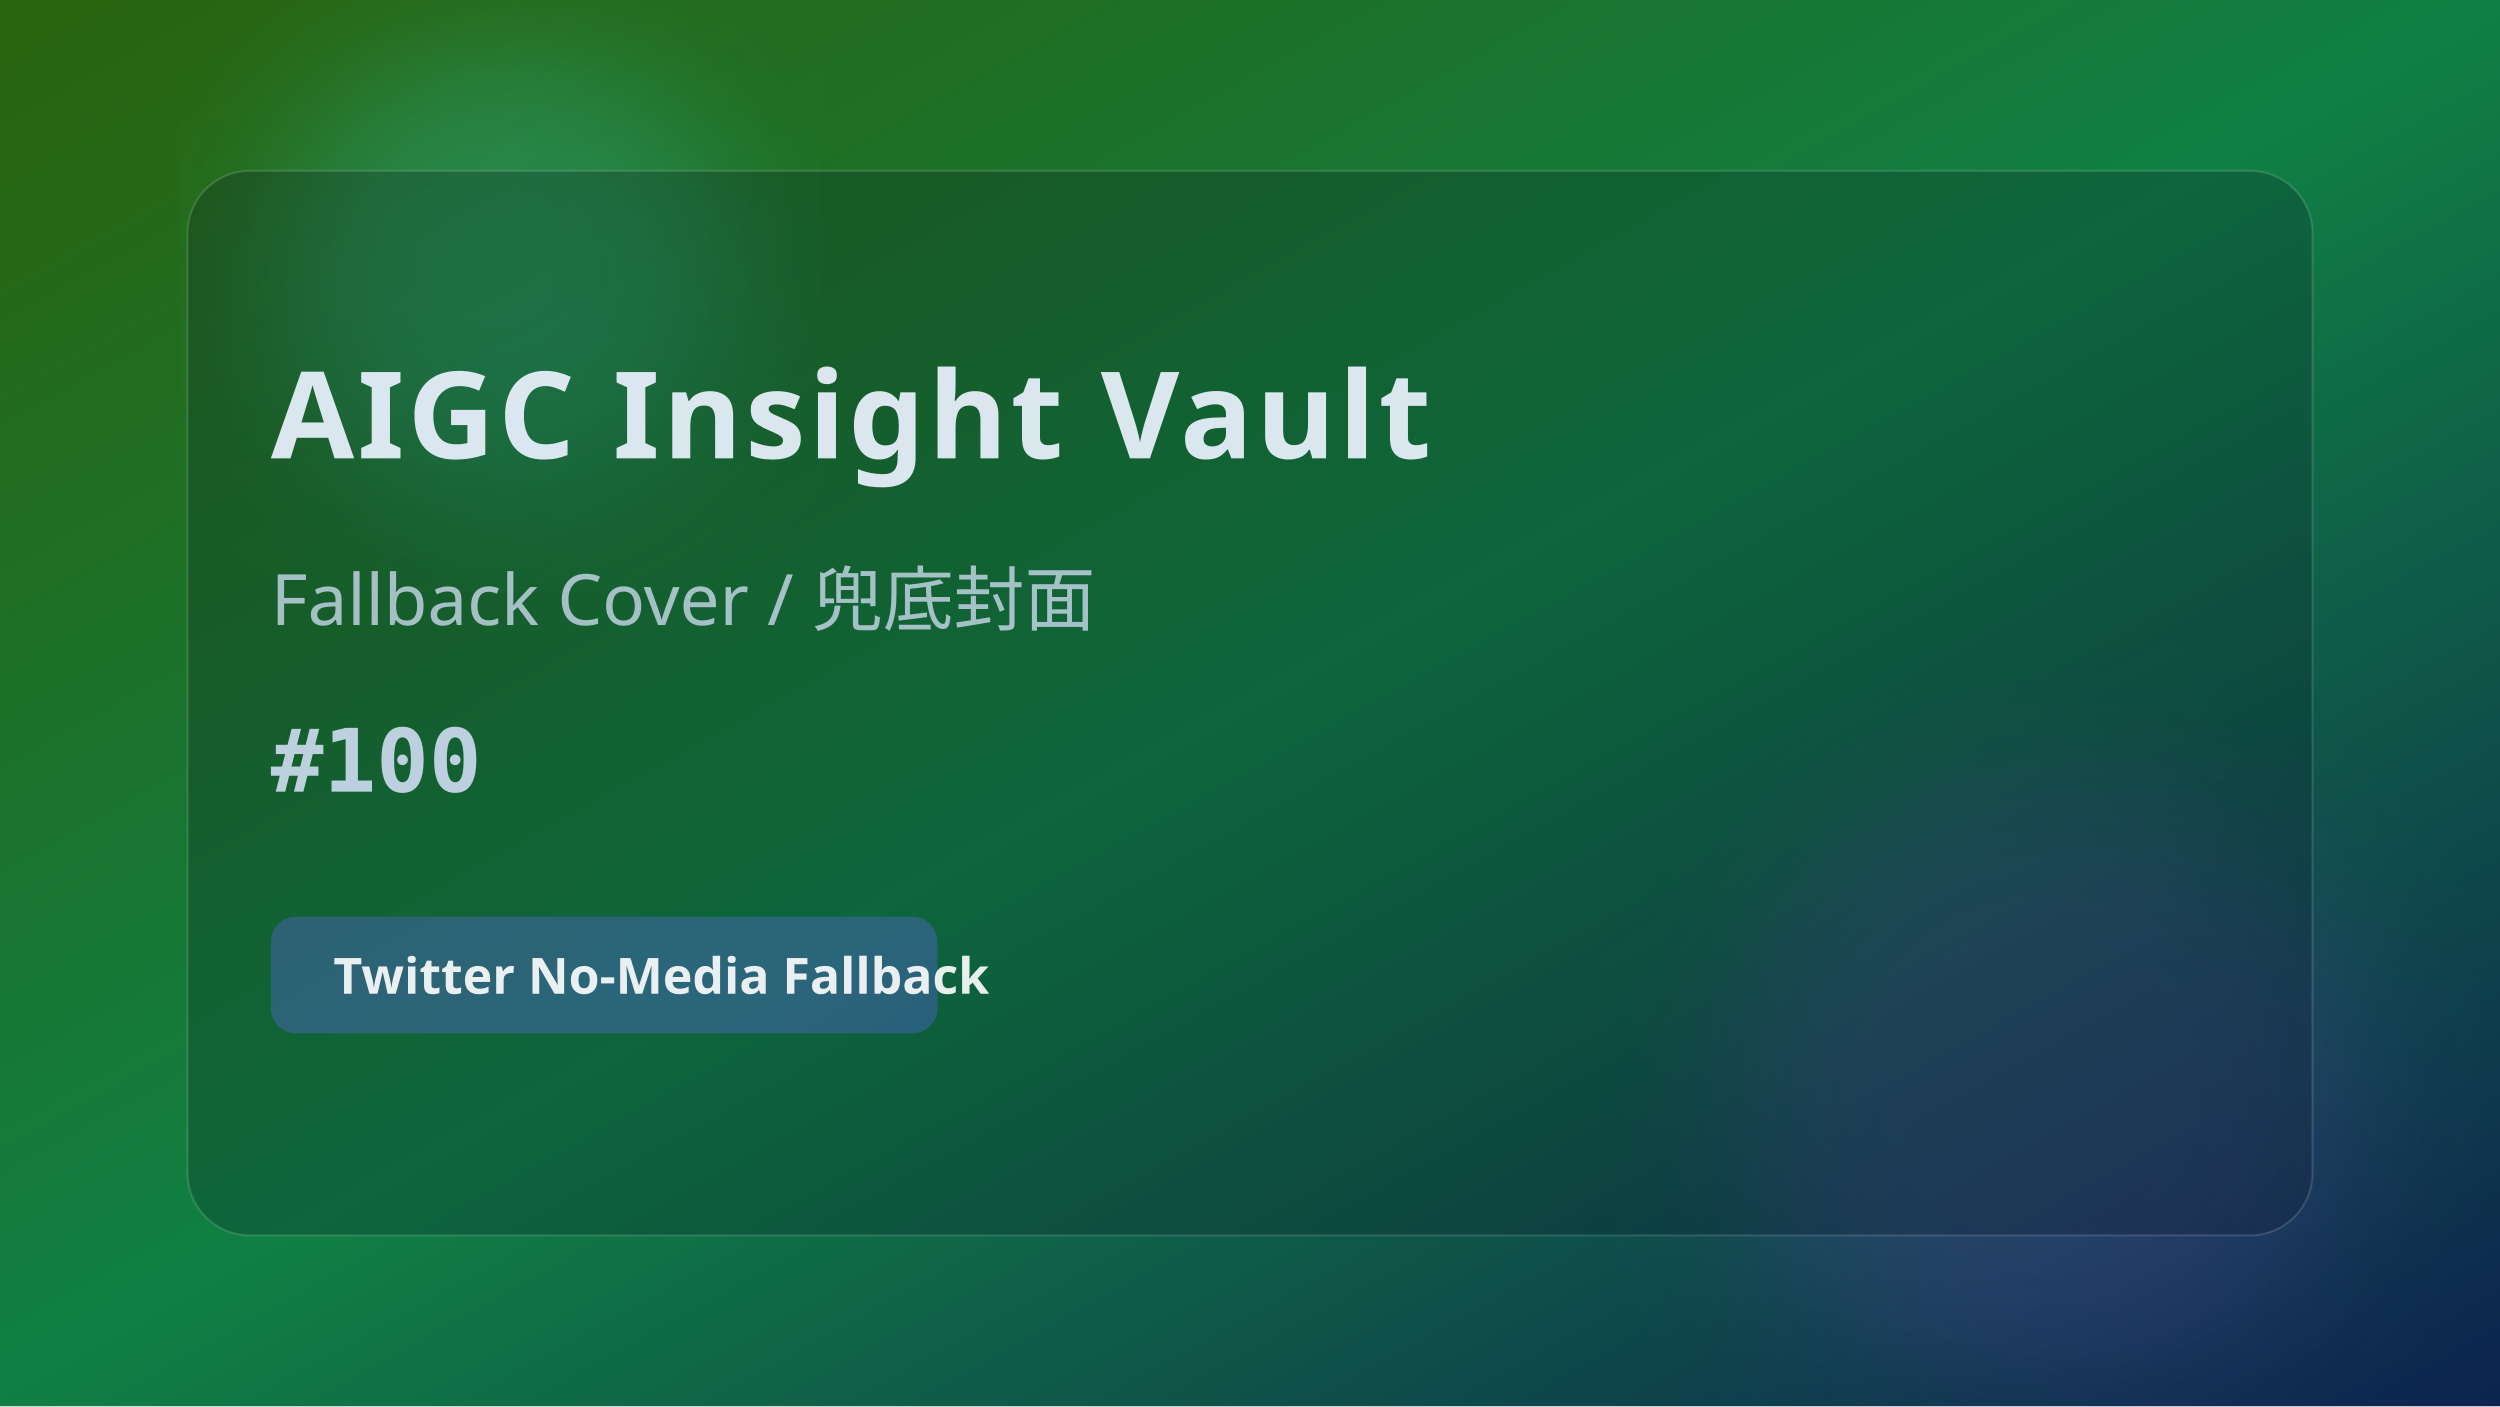
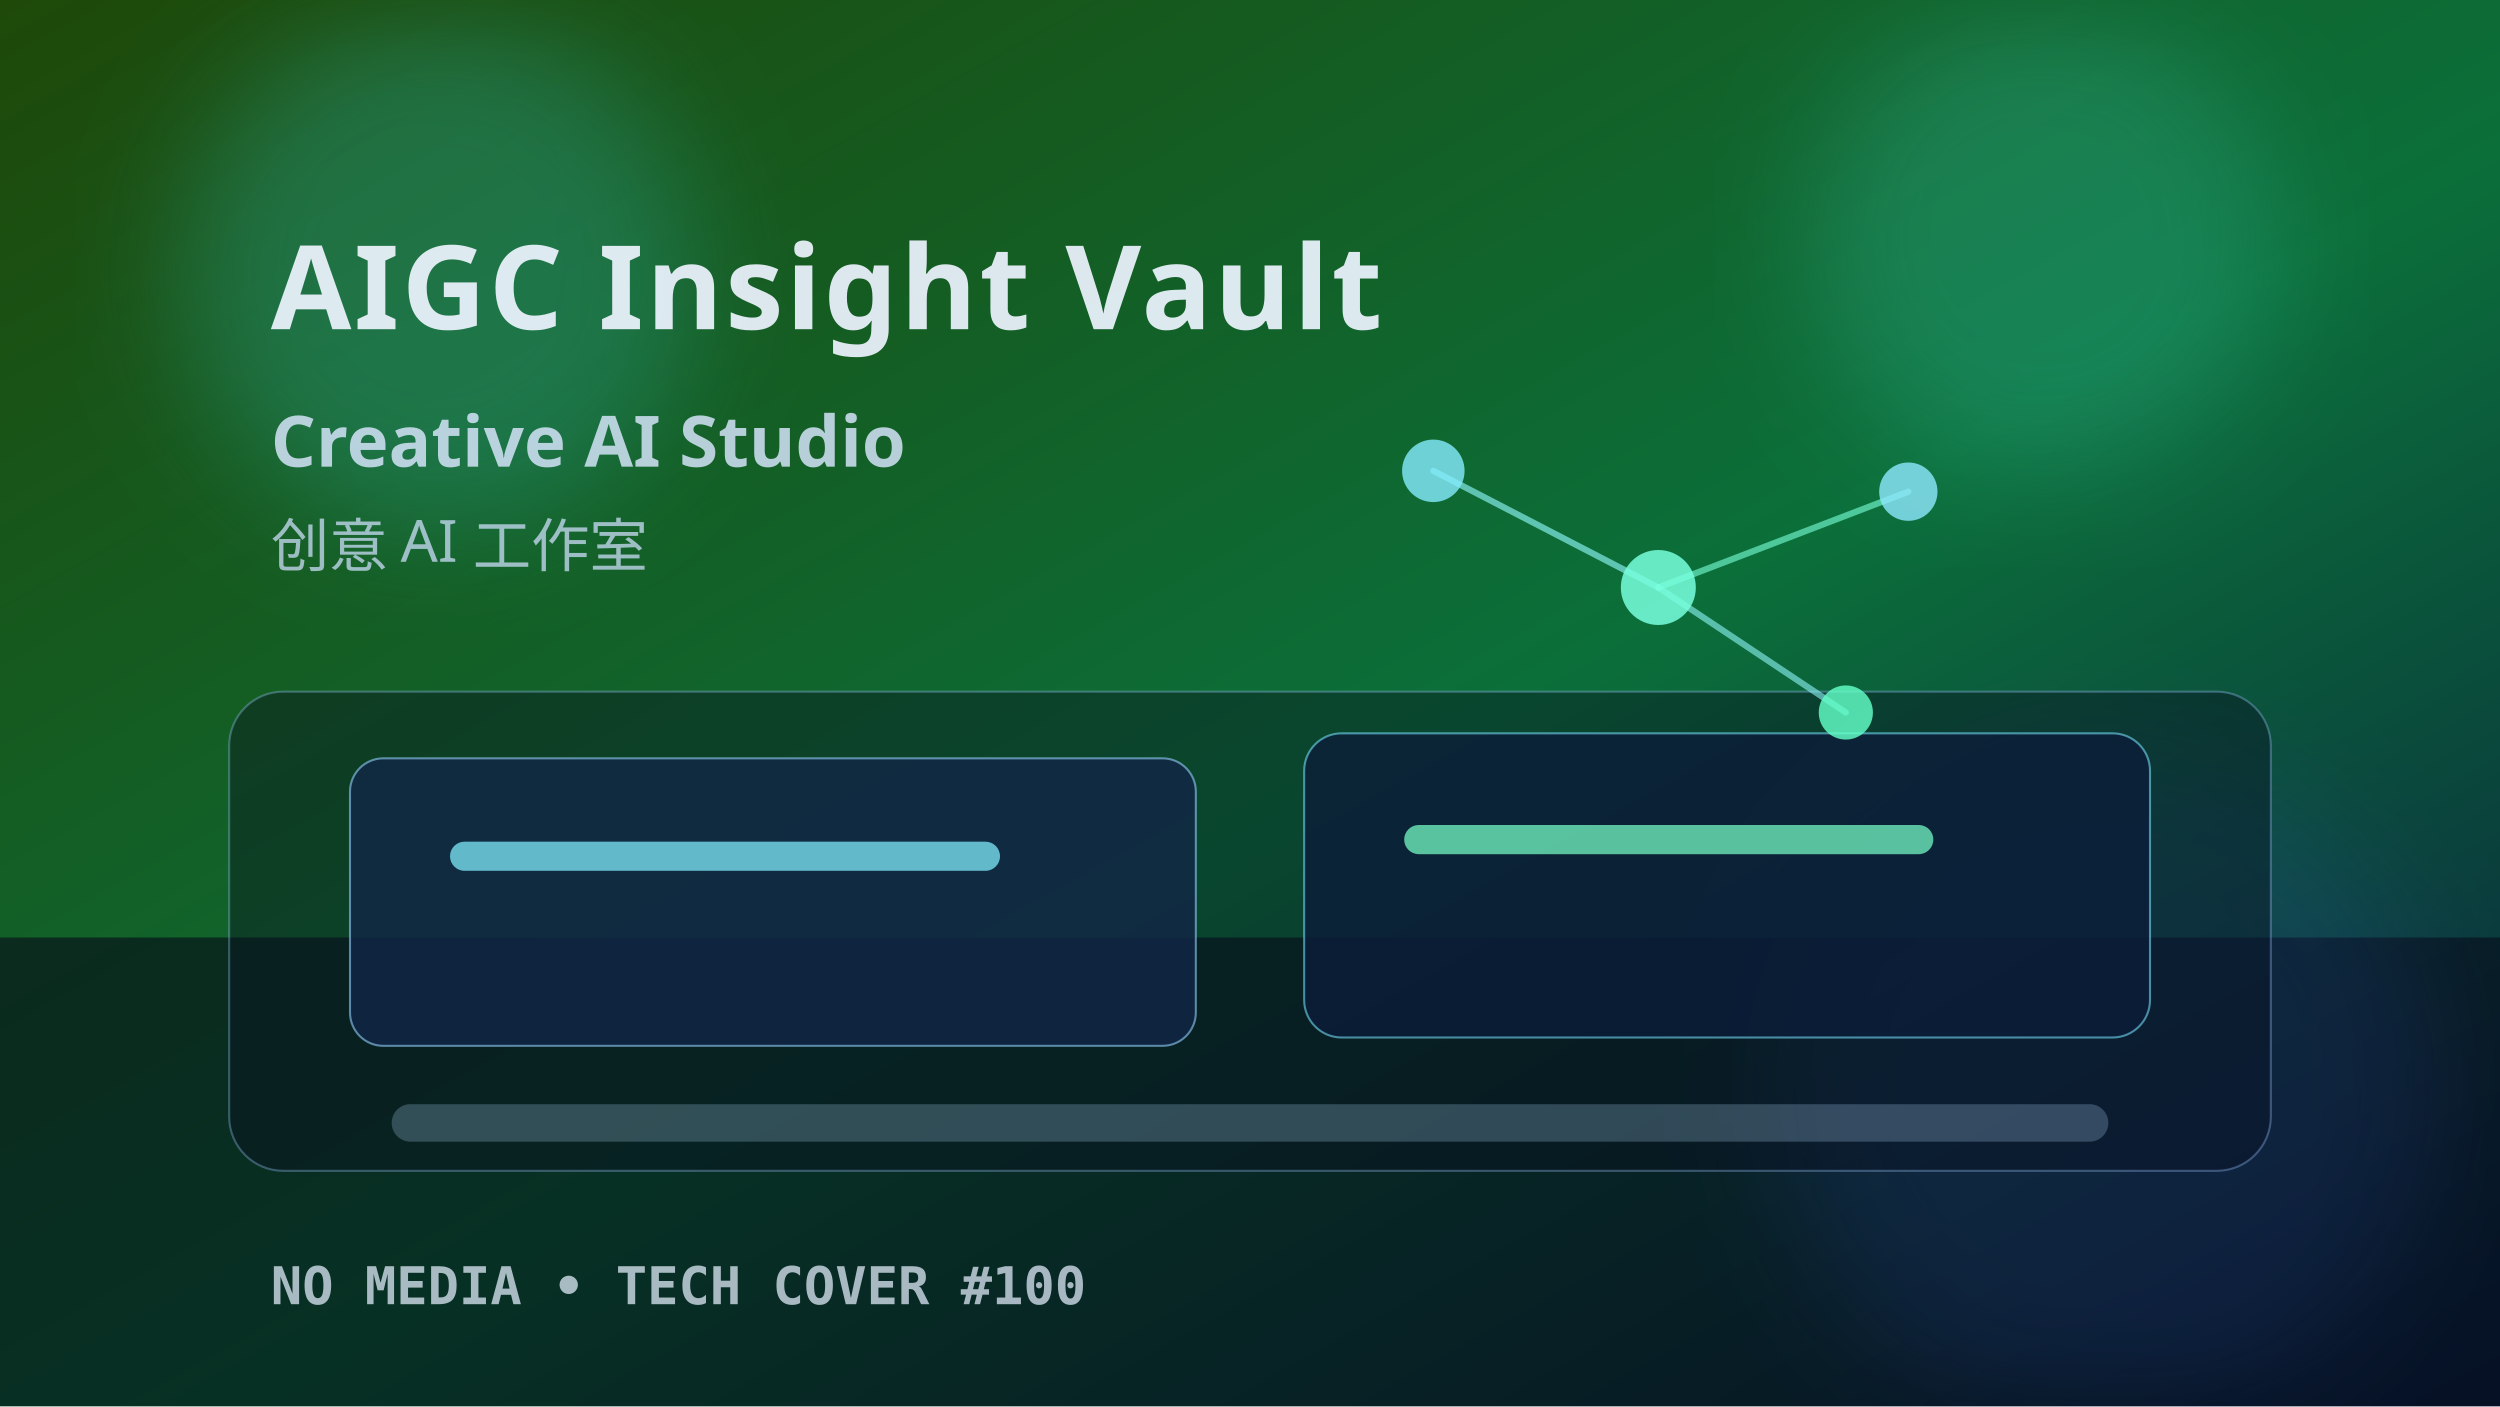
- <svg xmlns="http://www.w3.org/2000/svg" width="1200" height="675" viewBox="0 0 1200 675" role="img" aria-label="AIGC fallback cover 100">
+ <svg xmlns="http://www.w3.org/2000/svg" width="1200" height="675" viewBox="0 0 1200 675" role="img" aria-label="AIGC fallback cover 100" data-scene="creative-studio">
  <defs>
    <linearGradient id="g100" x1="0" y1="0" x2="1" y2="1">
-       <stop offset="0%" stop-color="hsl(100, 76%, 22%)" />
-       <stop offset="50%" stop-color="hsl(148, 78%, 28%)" />
-       <stop offset="100%" stop-color="hsl(220, 72%, 18%)" />
+       <stop offset="0%" stop-color="hsl(100, 78%, 16%)" />
+       <stop offset="55%" stop-color="hsl(148, 82%, 24%)" />
+       <stop offset="100%" stop-color="hsl(220, 74%, 14%)" />
    </linearGradient>
    <filter id="blur" x="-20%" y="-20%" width="140%" height="140%">
-       <feGaussianBlur stdDeviation="36" />
+       <feGaussianBlur stdDeviation="28" />
    </filter>
  </defs>
  <rect width="1200" height="675" fill="url(#g100)" />
-   <circle cx="240" cy="130" r="110" fill="hsl(180, 90%, 60%)" opacity="0.20" filter="url(#blur)" />
-   <circle cx="980" cy="520" r="150" fill="hsl(268, 90%, 62%)" opacity="0.16" filter="url(#blur)" />
-   <rect x="90" y="82" width="1020" height="511" rx="30" fill="rgba(8, 15, 32, 0.22)" stroke="rgba(255,255,255,0.14)" />
-   <text x="130" y="220" fill="rgba(236,242,255,0.92)" font-family="'Segoe UI', 'PingFang SC', 'Microsoft YaHei', sans-serif" font-size="58" font-weight="700" letter-spacing="1.5">AIGC Insight Vault</text>
-   <text x="130" y="300" fill="rgba(220,230,255,0.72)" font-family="'Segoe UI', 'PingFang SC', 'Microsoft YaHei', sans-serif" font-size="34" font-weight="500">Fallback Cover / 兜底封面</text>
-   <text x="130" y="380" fill="rgba(220,230,255,0.84)" font-family="'JetBrains Mono', 'Menlo', monospace" font-size="42" font-weight="700">#100</text>
-   <rect x="130" y="440" width="320" height="56" rx="12" fill="rgba(99, 102, 241, 0.34)" />
-   <text x="160" y="477" fill="rgba(255,255,255,0.9)" font-family="'Segoe UI', 'PingFang SC', 'Microsoft YaHei', sans-serif" font-size="24" font-weight="600">Twitter No-Media Fallback</text>
+   <rect y="450" width="1200" height="225" fill="rgba(5, 10, 24, 0.62)" />
+   <circle cx="210" cy="130" r="124" fill="hsl(184, 92%, 60%)" opacity="0.2" filter="url(#blur)" />
+   <circle cx="980" cy="115" r="112" fill="hsl(178, 94%, 66%)" opacity="0.16" filter="url(#blur)" />
+   <circle cx="1010" cy="520" r="160" fill="hsl(230, 90%, 62%)" opacity="0.12" filter="url(#blur)" />
+   <g id="workspace-desk">
+     <rect x="110" y="332" width="980" height="230" rx="26" fill="rgba(8, 16, 32, 0.42)" stroke="rgba(158,198,255,0.34)" />
+     <rect x="168" y="364" width="406" height="138" rx="16" fill="rgba(18, 38, 70, 0.82)" stroke="rgba(150,210,255,0.58)" />
+     <rect x="626" y="352" width="406" height="146" rx="18" fill="rgba(12, 28, 56, 0.82)" stroke="rgba(120,230,255,0.56)" />
+     <rect x="216" y="404" width="264" height="14" rx="7" fill="rgba(130, 240, 255, 0.72)" />
+     <rect x="674" y="396" width="254" height="14" rx="7" fill="rgba(120, 255, 198, 0.72)" />
+     <rect x="188" y="530" width="824" height="18" rx="9" fill="rgba(185, 220, 255, 0.24)" />
+   </g>
+   <g id="ai-network" stroke-linecap="round">
+     <line x1="688" y1="226" x2="796" y2="282" stroke="rgba(147, 250, 255, 0.62)" stroke-width="3" />
+     <line x1="796" y1="282" x2="916" y2="236" stroke="rgba(120, 255, 214, 0.62)" stroke-width="3" />
+     <line x1="796" y1="282" x2="886" y2="342" stroke="rgba(147, 250, 255, 0.58)" stroke-width="3" />
+     <circle cx="688" cy="226" r="15" fill="rgba(132, 235, 255, 0.8)" />
+     <circle cx="796" cy="282" r="18" fill="rgba(119, 255, 221, 0.85)" />
+     <circle cx="916" cy="236" r="14" fill="rgba(143, 232, 255, 0.8)" />
+     <circle cx="886" cy="342" r="13" fill="rgba(99, 255, 199, 0.82)" />
+   </g>
+   <text x="130" y="158" fill="rgba(238,244,255,0.92)" font-family="'Segoe UI', 'PingFang SC', 'Microsoft YaHei', sans-serif" font-size="56" font-weight="700" letter-spacing="1.2">AIGC Insight Vault</text>
+   <text x="130" y="224" fill="rgba(218,232,255,0.82)" font-family="'Segoe UI', 'PingFang SC', 'Microsoft YaHei', sans-serif" font-size="34" font-weight="600">Creative AI Studio</text>
+   <text x="130" y="272" fill="rgba(210,226,255,0.72)" font-family="'Segoe UI', 'PingFang SC', 'Microsoft YaHei', sans-serif" font-size="28" font-weight="500">创意 AI 工作室</text>
+   <text x="130" y="626" fill="rgba(230,240,255,0.72)" font-family="'JetBrains Mono', 'Menlo', monospace" font-size="25" font-weight="600">NO MEDIA • TECH COVER #100</text>
</svg>
